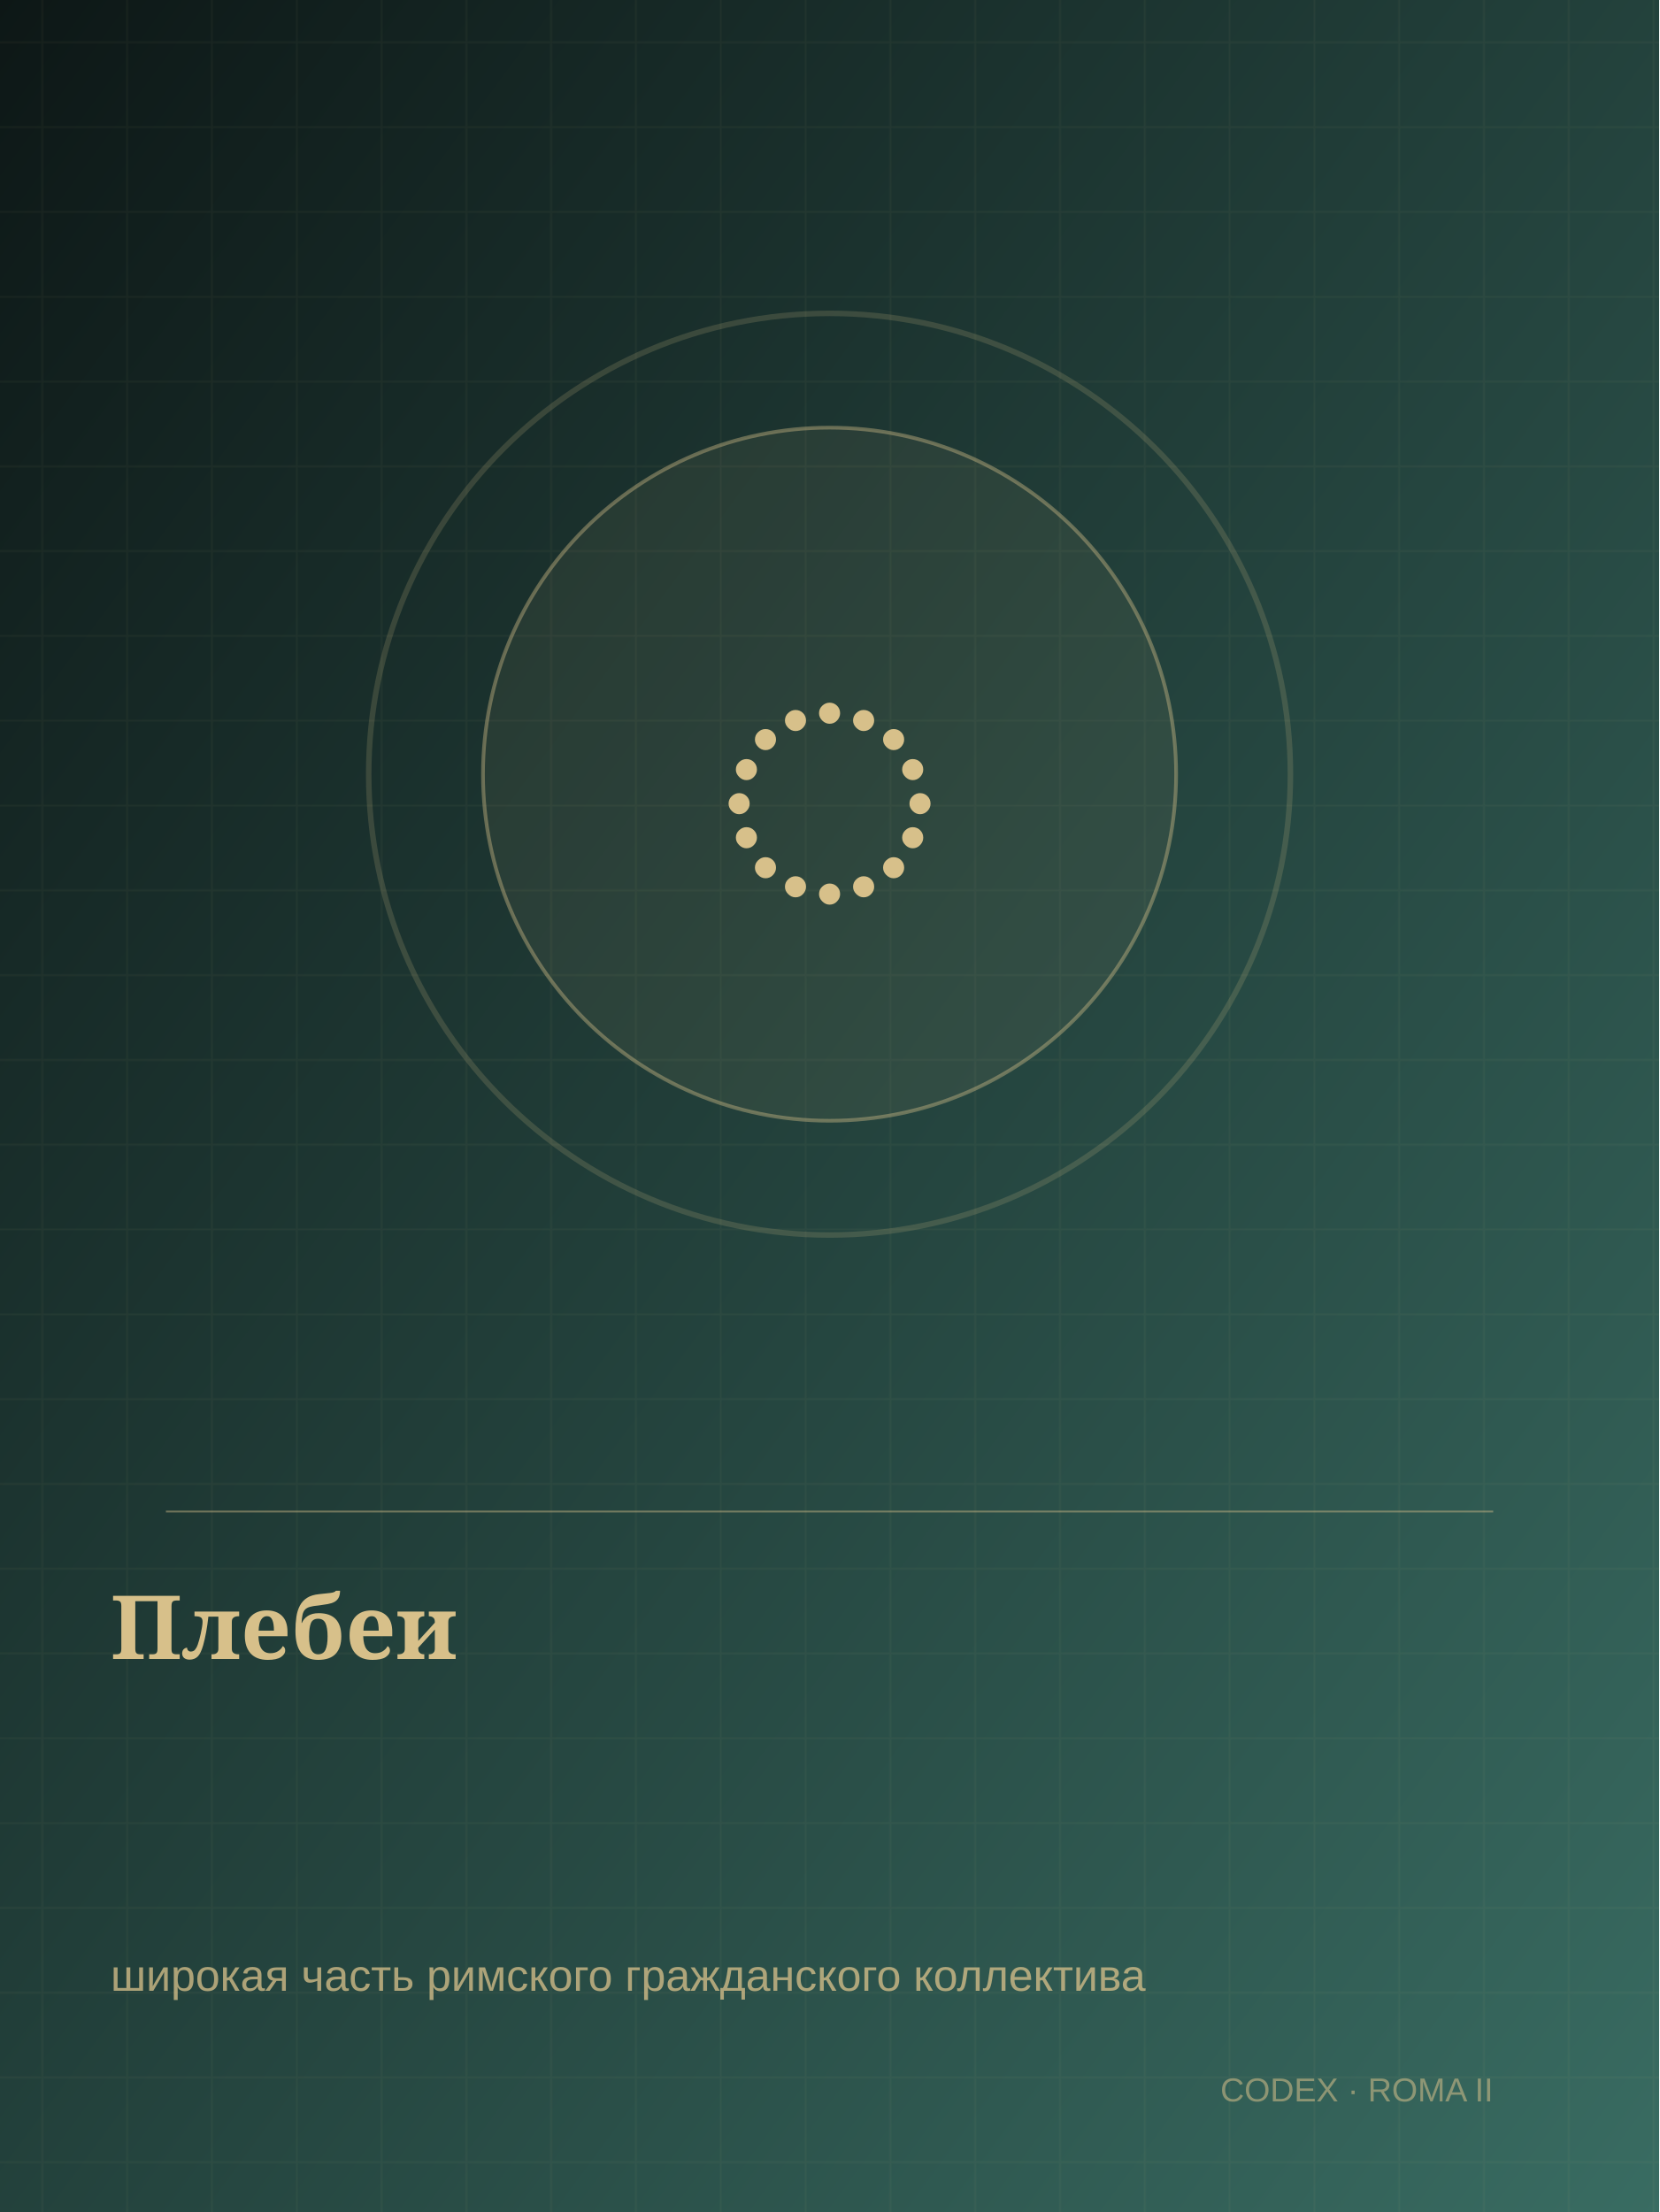
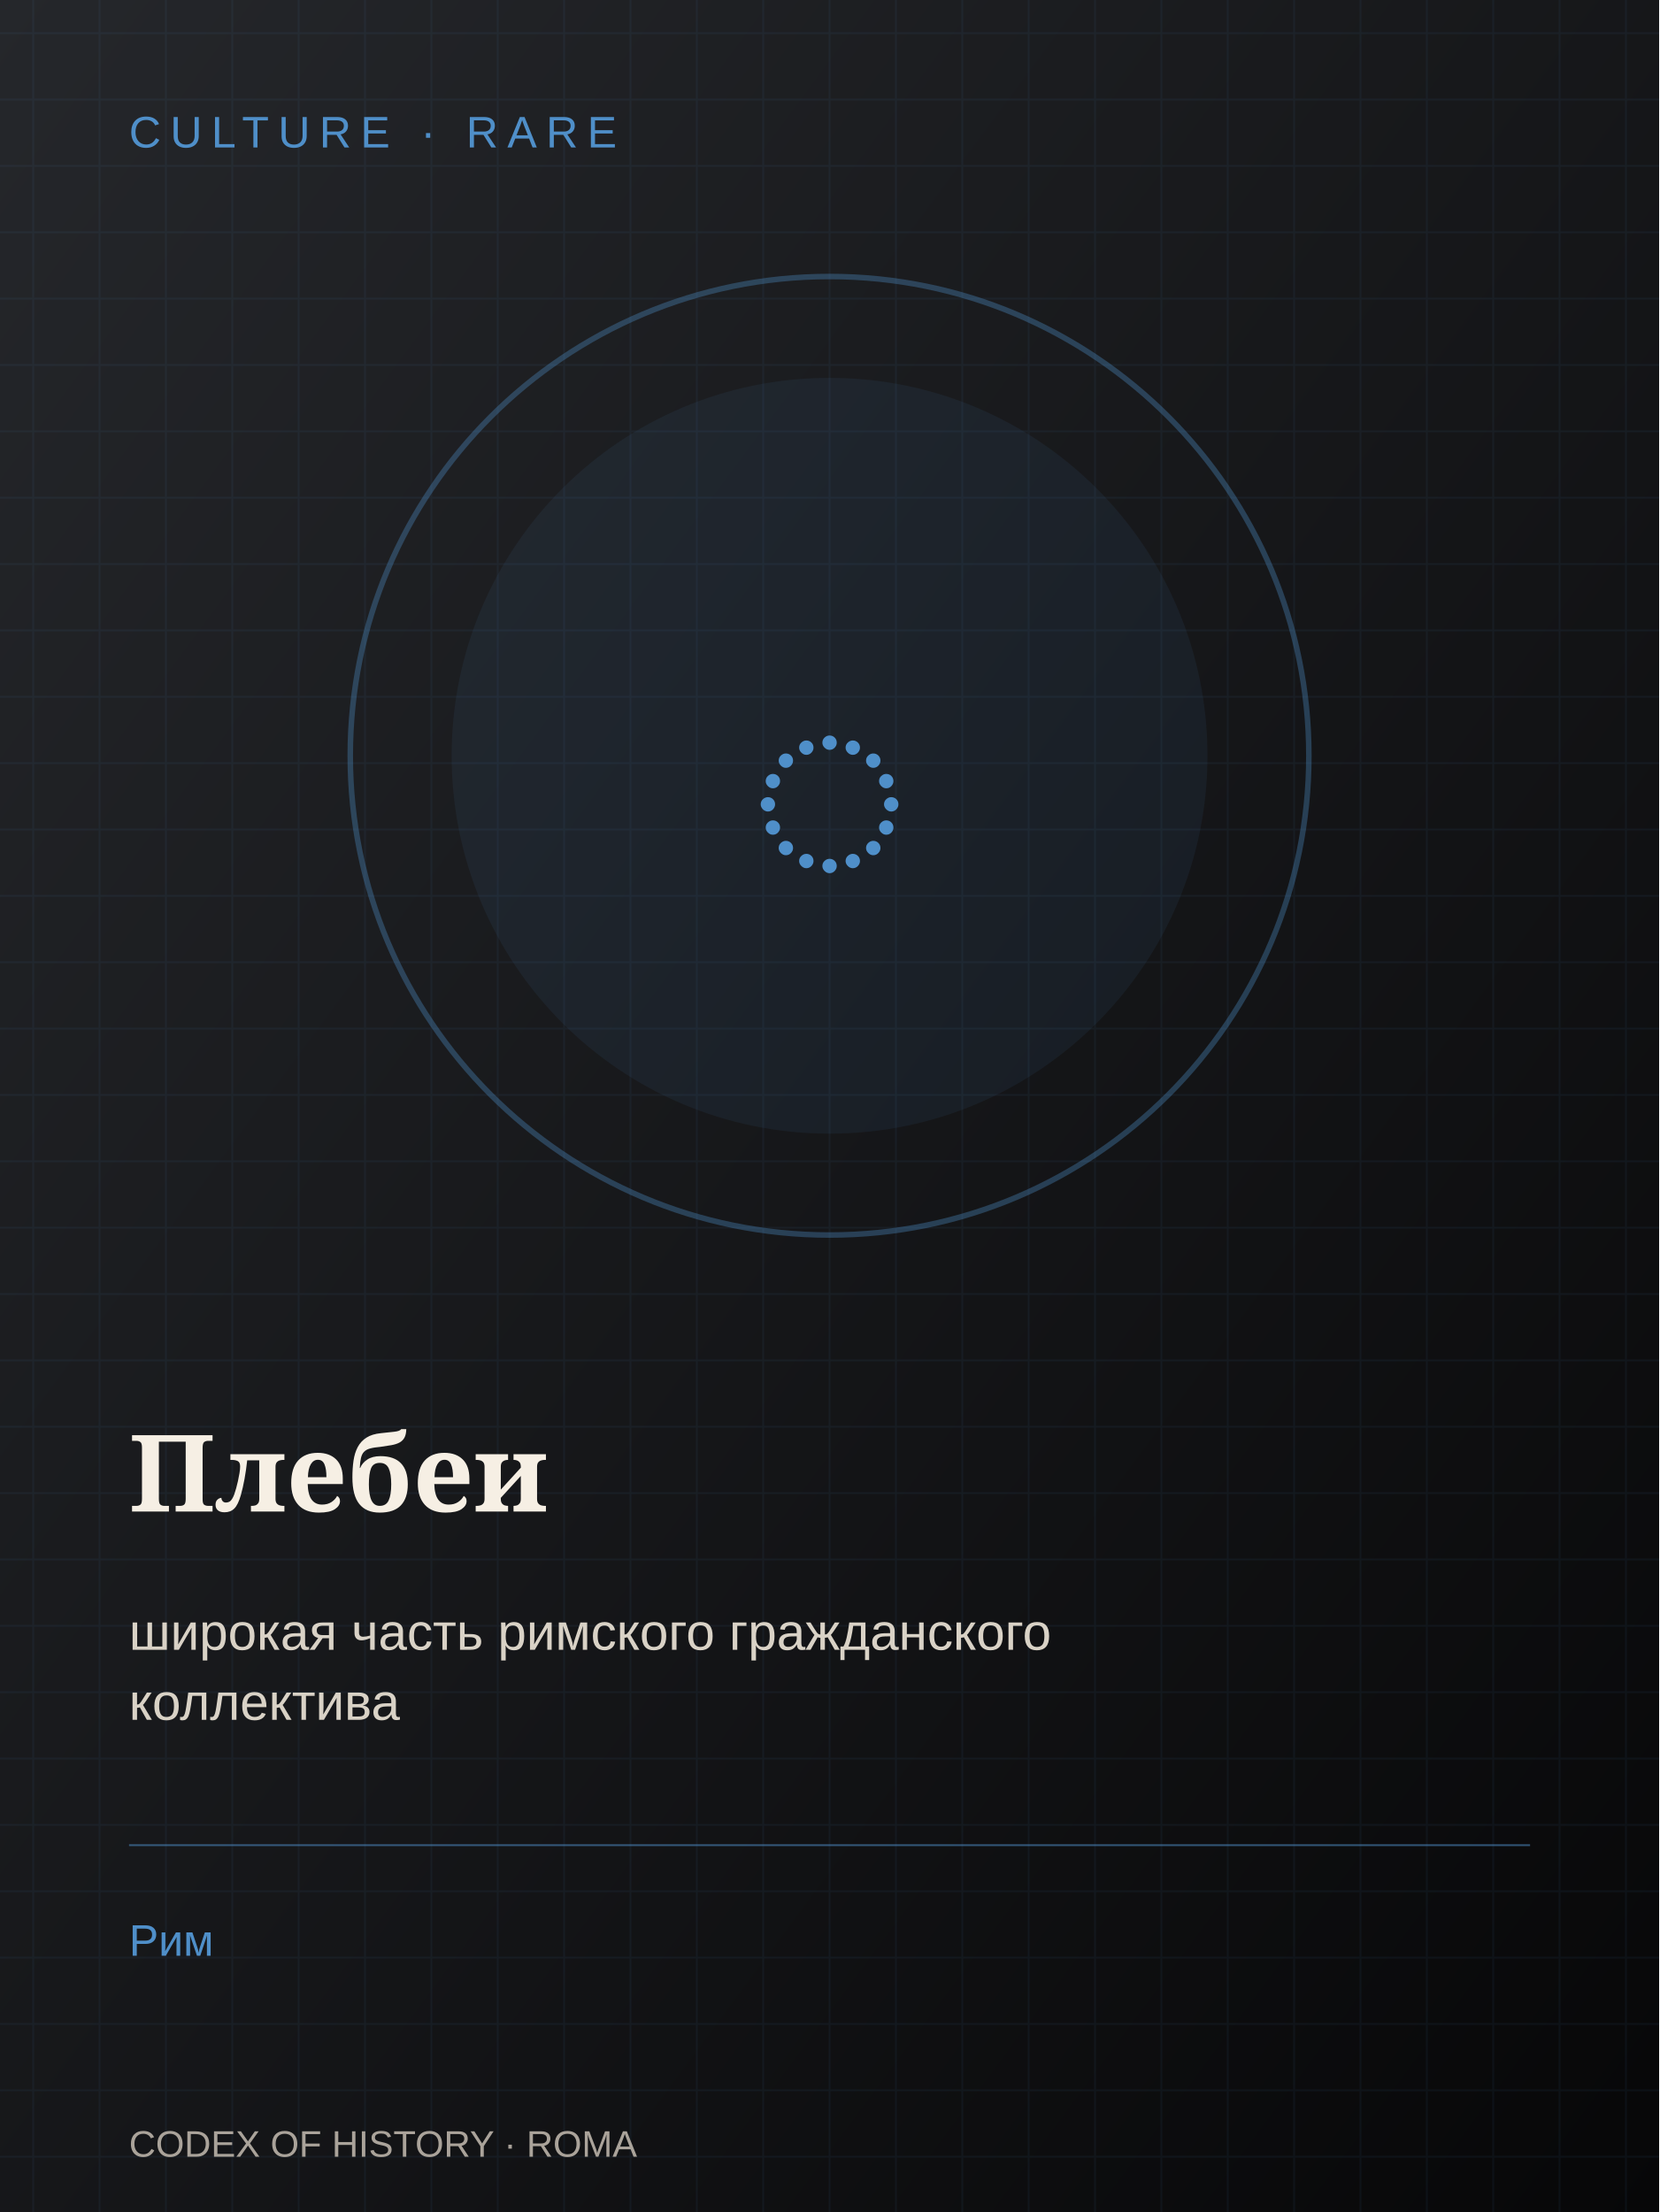
<svg xmlns="http://www.w3.org/2000/svg" width="900" height="1200" viewBox="0 0 900 1200">
  <defs>
-     <linearGradient id="g" x1="0" y1="0" x2="1" y2="1">
-       <stop stop-color="#0d1716" />
-       <stop offset="1" stop-color="#396c62" />
+     <linearGradient id="g" x2="1" y2="1">
+       <stop stop-color="#25272b" />
+       <stop offset="1" stop-color="#070708" />
    </linearGradient>
-     <pattern id="p" width="46" height="46" patternUnits="userSpaceOnUse">
-       <path d="M0 23h46M23 0v46" stroke="#d7c08a" stroke-opacity=".05" />
+     <pattern id="p" width="36" height="36" patternUnits="userSpaceOnUse">
+       <path d="M0 18h36M18 0v36" stroke="#4f8fc9" stroke-opacity=".07" />
    </pattern>
  </defs>
  <rect width="900" height="1200" fill="url(#g)" />
  <rect width="900" height="1200" fill="url(#p)" />
-   <circle cx="450" cy="420" r="250" fill="none" stroke="#d7c08a" stroke-opacity=".18" stroke-width="3" />
-   <circle cx="450" cy="420" r="188" fill="#d7c08a" fill-opacity=".07" stroke="#d7c08a" stroke-opacity=".4" stroke-width="2" />
-   <text x="450" y="500" text-anchor="middle" font-size="220" fill="#d7c08a" font-family="Georgia,serif">◌</text>
-   <path d="M90 820H810" stroke="#d7c08a" stroke-opacity=".45" />
-   <text x="60" y="900" font-size="48" font-weight="700" fill="#d7c08a" font-family="Georgia,serif">
-     <tspan x="60" dy="0">Плебеи</tspan>
-   </text>
-   <text x="60" y="1080" font-size="24" fill="#d7c08a" opacity=".76" font-family="Arial,sans-serif">широкая часть римского гражданского коллектива</text>
-   <text x="810" y="1140" text-anchor="end" font-size="18" fill="#d7c08a" opacity=".55" font-family="Arial,sans-serif">CODEX · ROMA II</text>
+   <circle cx="450" cy="410" r="260" fill="none" stroke="#4f8fc9" stroke-opacity=".35" stroke-width="3" />
+   <circle cx="450" cy="410" r="205" fill="#4f8fc9" fill-opacity=".08" />
+   <text x="450" y="480" text-anchor="middle" fill="#4f8fc9" font-size="150" font-family="Georgia,serif">◌</text>
+   <text x="70" y="80" fill="#4f8fc9" font-size="24" font-family="Arial" letter-spacing="5">CULTURE · RARE</text>
+   <text x="70" y="820" fill="#f6efe4" font-size="58" font-weight="700" font-family="Georgia,serif">Плебеи</text>
+   <text x="70" y="895" fill="#d9d2c6" font-size="28" font-family="Arial">широкая часть римского гражданского</text>
+   <text x="70" y="933" fill="#d9d2c6" font-size="28" font-family="Arial">коллектива</text>
+   <line x1="70" y1="1001" x2="830" y2="1001" stroke="#4f8fc9" stroke-opacity=".55" />
+   <text x="70" y="1061" fill="#4f8fc9" font-size="24" font-family="Arial">Рим</text>
+   <text x="70" y="1170" fill="#aaa39a" font-size="20" font-family="Arial">CODEX OF HISTORY · ROMA</text>
</svg>
